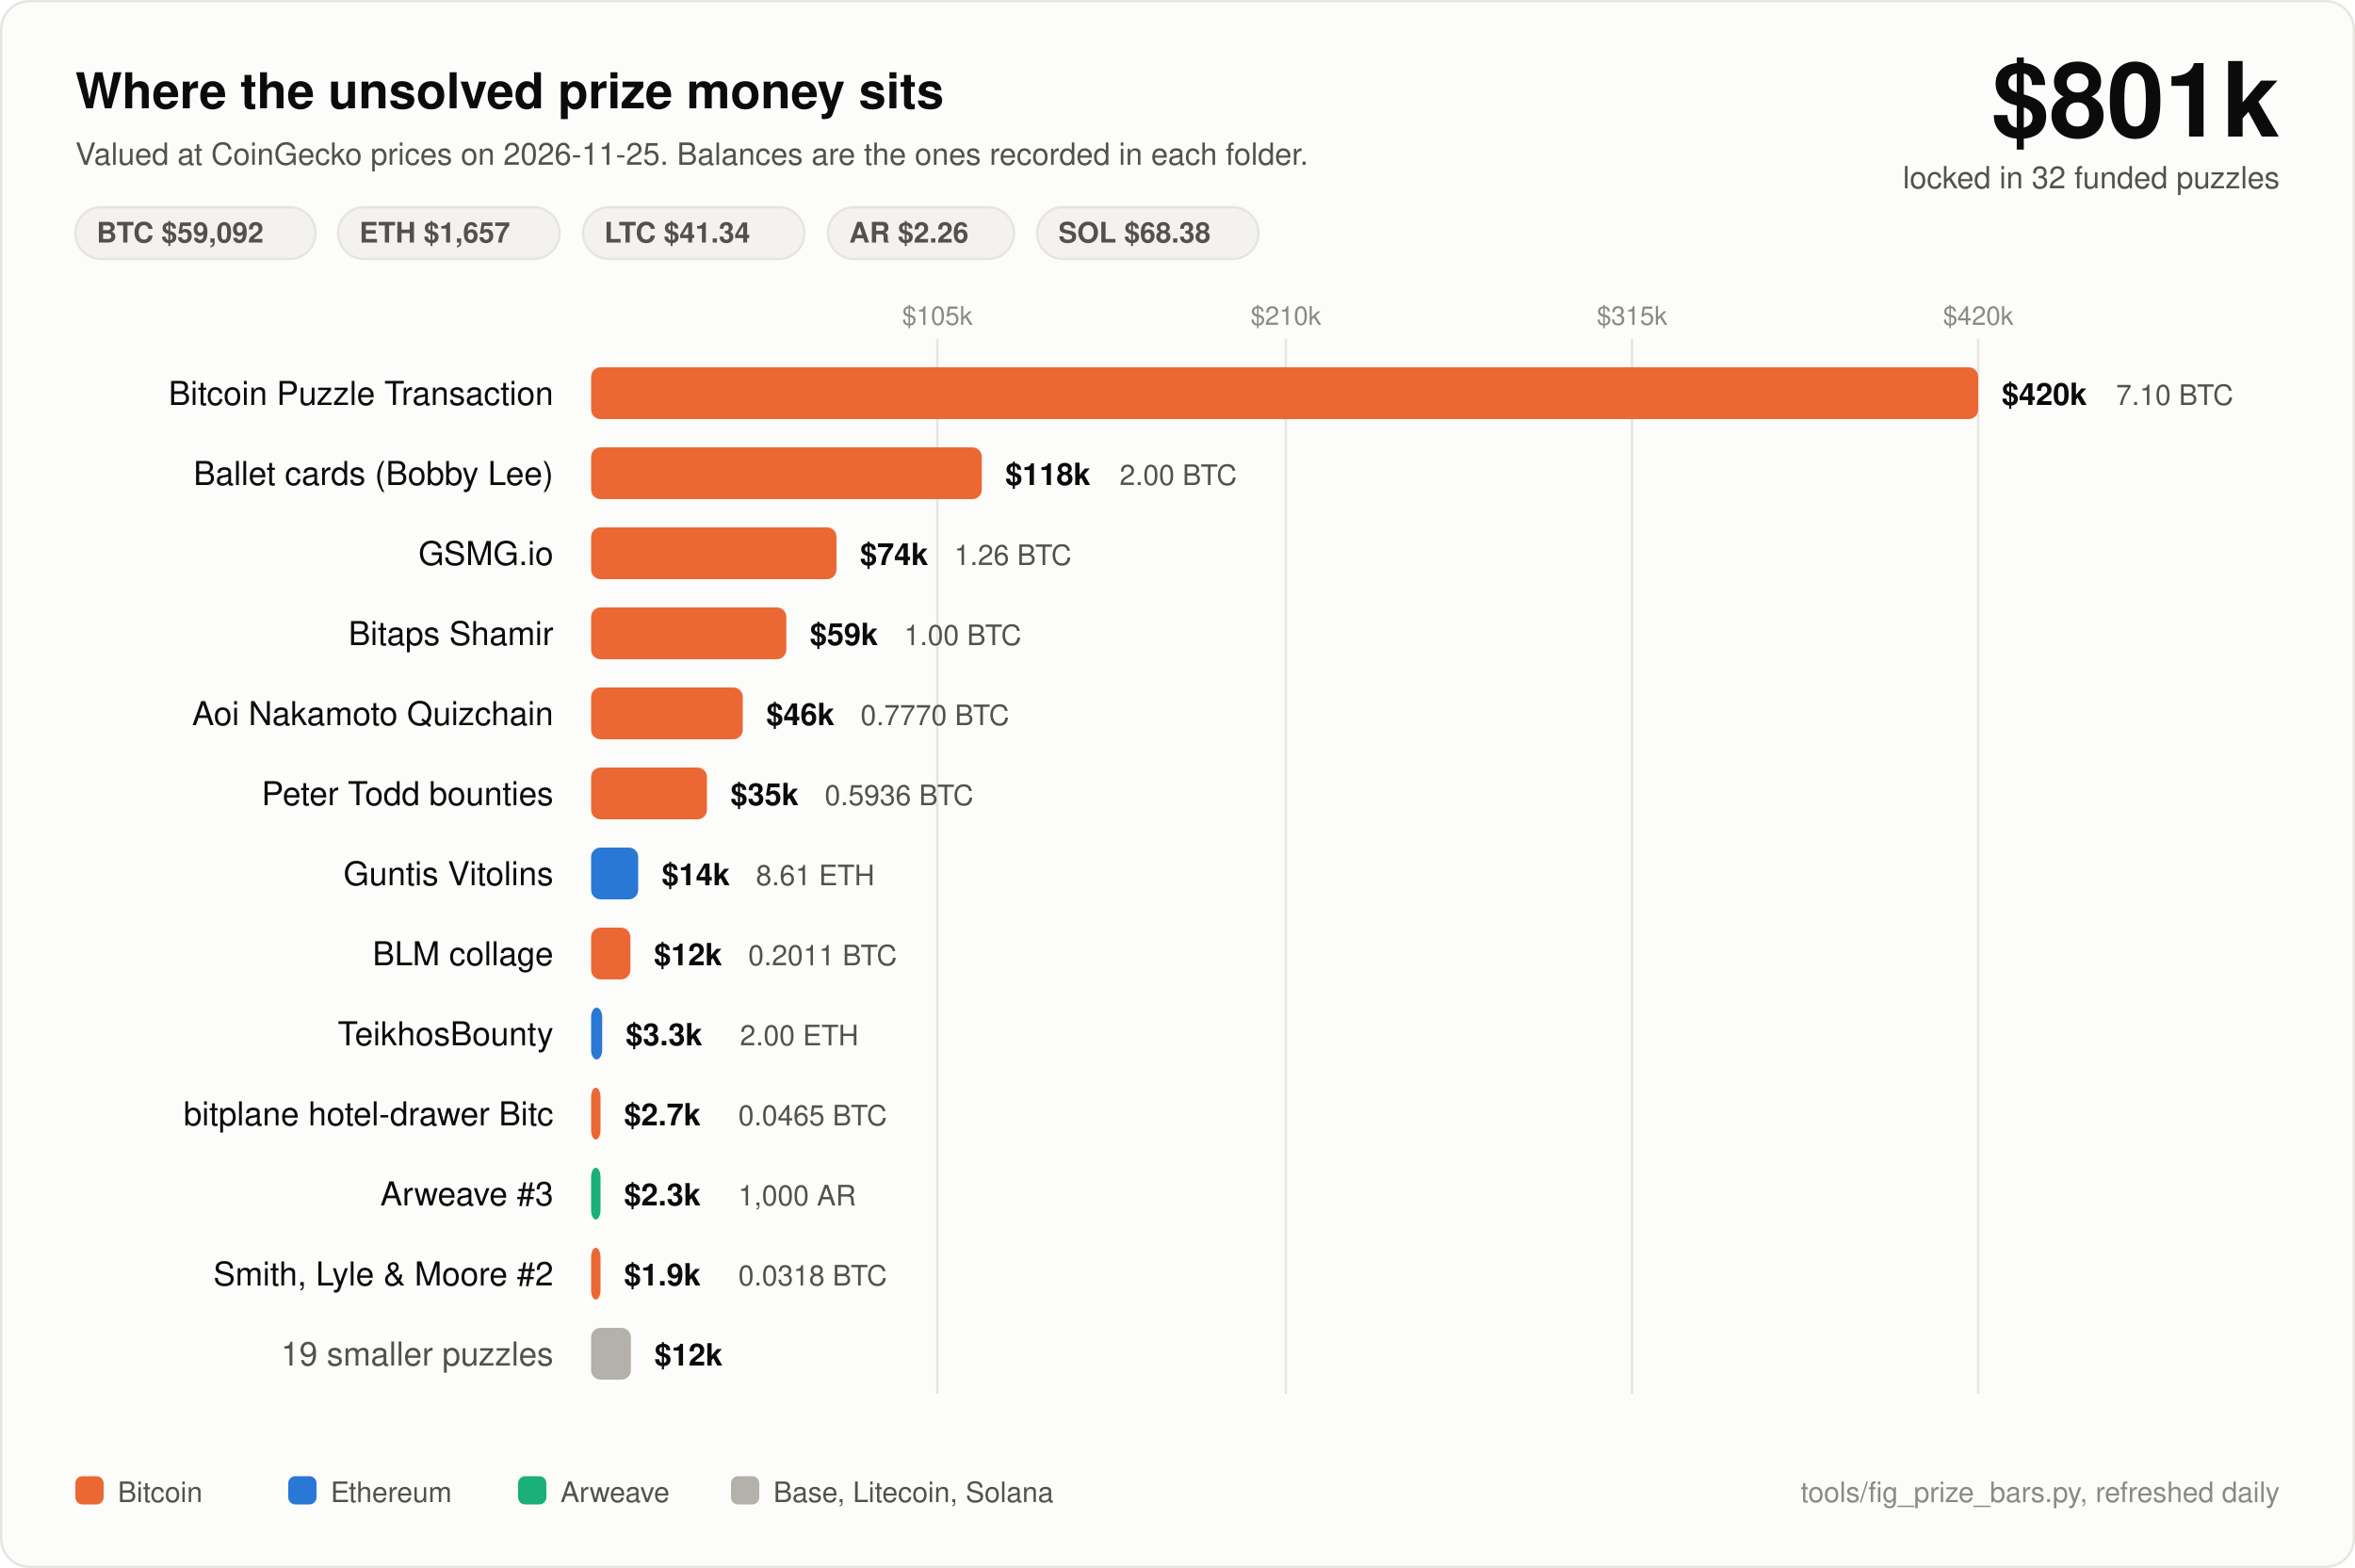
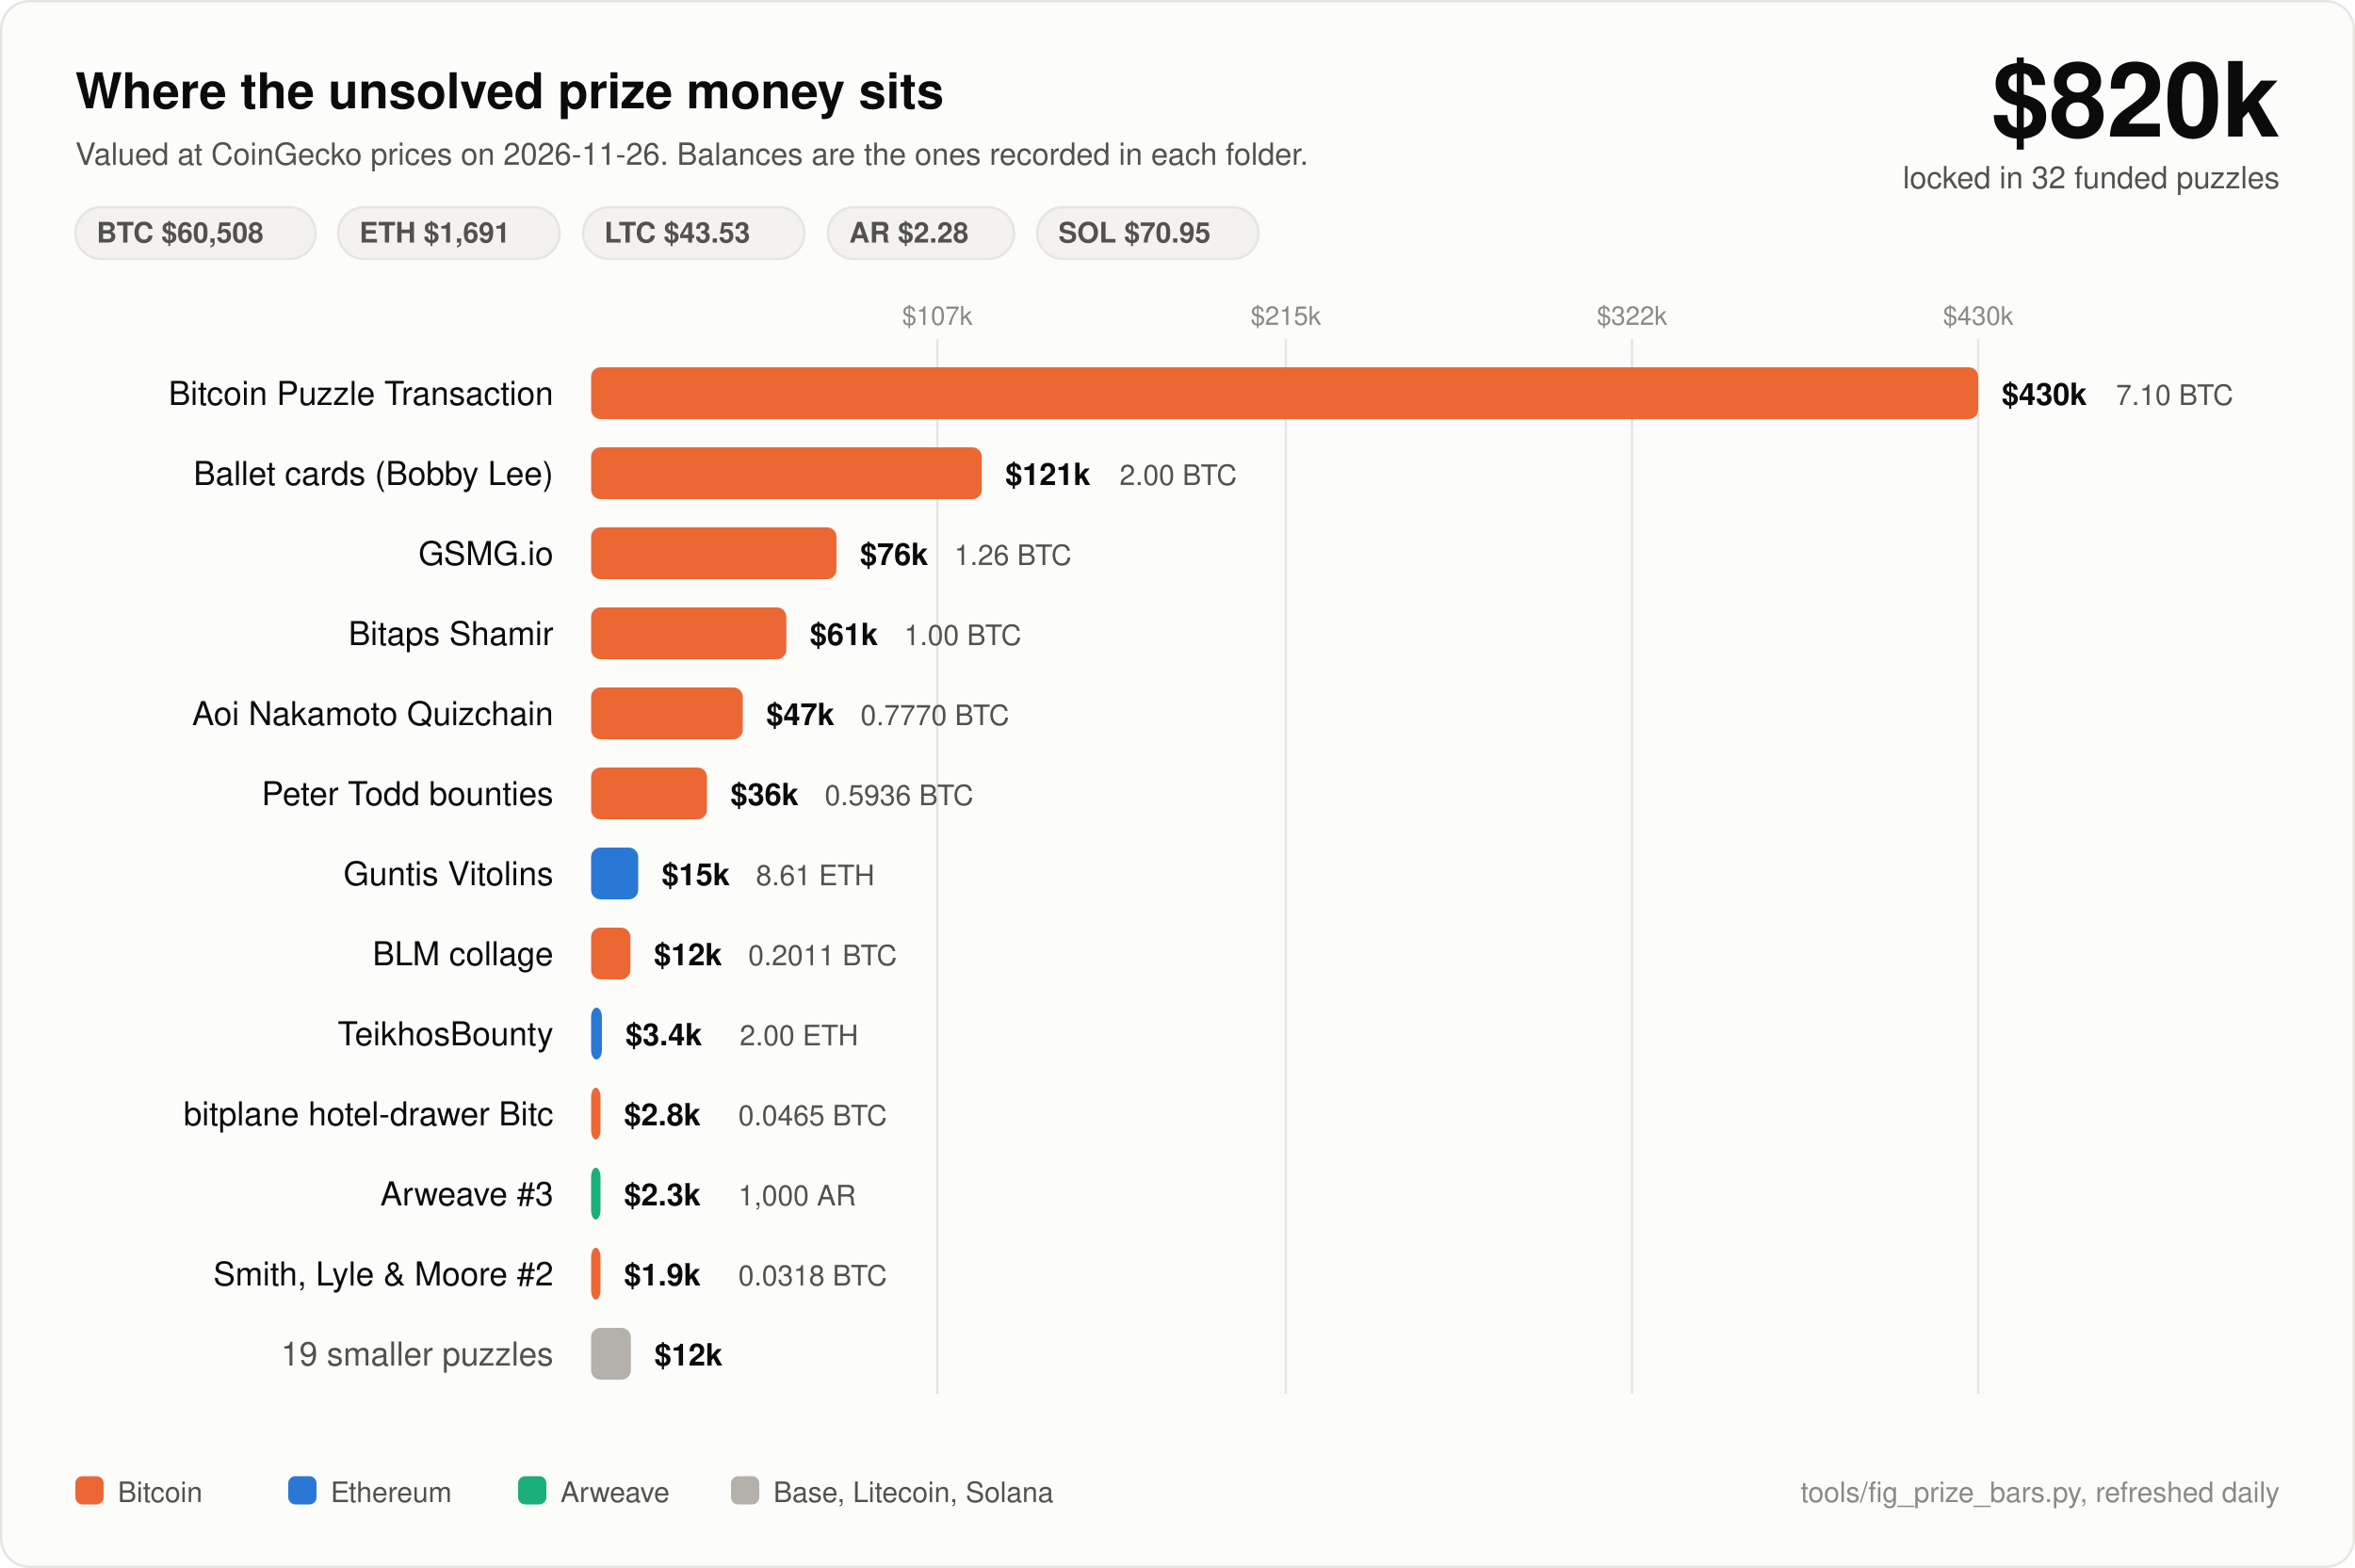
<svg xmlns="http://www.w3.org/2000/svg" width="1000" height="666" viewBox="0 0 1000 666" font-family="ui-sans-serif, -apple-system, Segoe UI, Helvetica, Arial, sans-serif">
  <rect x="0.5" y="0.5" width="999" height="665" rx="12" fill="#fcfcfb" stroke="#e6e5e0" />
  <text x="32" y="46" fill="#0b0b0b" font-size="21" font-weight="700">Where the unsolved prize money sits</text>
-   <text x="32" y="70" fill="#52514e" font-size="13">Valued at CoinGecko prices on 2026-11-25. Balances are the ones recorded in each folder.</text>
-   <text x="968" y="58" fill="#0b0b0b" font-size="44" font-weight="700" text-anchor="end">$801k</text>
+   <text x="32" y="70" fill="#52514e" font-size="13">Valued at CoinGecko prices on 2026-11-26. Balances are the ones recorded in each folder.</text>
+   <text x="968" y="58" fill="#0b0b0b" font-size="44" font-weight="700" text-anchor="end">$820k</text>
  <text x="968" y="80" fill="#52514e" font-size="13" text-anchor="end">locked in 32 funded puzzles</text>
  <rect x="32" y="88" width="102" height="22" rx="11" fill="#f3f2ee" stroke="#e6e5e0" />
-   <text x="41" y="103" fill="#52514e" font-size="12" font-weight="600">BTC $59,092</text>
+   <text x="41" y="103" fill="#52514e" font-size="12" font-weight="600">BTC $60,508</text>
  <rect x="143.6" y="88" width="94" height="22" rx="11" fill="#f3f2ee" stroke="#e6e5e0" />
-   <text x="152.6" y="103" fill="#52514e" font-size="12" font-weight="600">ETH $1,657</text>
+   <text x="152.6" y="103" fill="#52514e" font-size="12" font-weight="600">ETH $1,691</text>
  <rect x="247.6" y="88" width="94" height="22" rx="11" fill="#f3f2ee" stroke="#e6e5e0" />
-   <text x="256.6" y="103" fill="#52514e" font-size="12" font-weight="600">LTC $41.34</text>
+   <text x="256.6" y="103" fill="#52514e" font-size="12" font-weight="600">LTC $43.53</text>
  <rect x="351.6" y="88" width="79" height="22" rx="11" fill="#f3f2ee" stroke="#e6e5e0" />
-   <text x="360.6" y="103" fill="#52514e" font-size="12" font-weight="600">AR $2.26</text>
+   <text x="360.6" y="103" fill="#52514e" font-size="12" font-weight="600">AR $2.28</text>
  <rect x="440.4" y="88" width="94" height="22" rx="11" fill="#f3f2ee" stroke="#e6e5e0" />
-   <text x="449.4" y="103" fill="#52514e" font-size="12" font-weight="600">SOL $68.38</text>
+   <text x="449.4" y="103" fill="#52514e" font-size="12" font-weight="600">SOL $70.95</text>
  <line x1="398" y1="144" x2="398" y2="592" stroke="#e6e5e0" stroke-width="1" />
-   <text x="398" y="138" fill="#8a8985" font-size="11" text-anchor="middle">$105k</text>
+   <text x="398" y="138" fill="#8a8985" font-size="11" text-anchor="middle">$107k</text>
  <line x1="546" y1="144" x2="546" y2="592" stroke="#e6e5e0" stroke-width="1" />
-   <text x="546" y="138" fill="#8a8985" font-size="11" text-anchor="middle">$210k</text>
+   <text x="546" y="138" fill="#8a8985" font-size="11" text-anchor="middle">$215k</text>
  <line x1="693" y1="144" x2="693" y2="592" stroke="#e6e5e0" stroke-width="1" />
-   <text x="693" y="138" fill="#8a8985" font-size="11" text-anchor="middle">$315k</text>
+   <text x="693" y="138" fill="#8a8985" font-size="11" text-anchor="middle">$322k</text>
  <line x1="840" y1="144" x2="840" y2="592" stroke="#e6e5e0" stroke-width="1" />
-   <text x="840" y="138" fill="#8a8985" font-size="11" text-anchor="middle">$420k</text>
+   <text x="840" y="138" fill="#8a8985" font-size="11" text-anchor="middle">$430k</text>
  <text x="235" y="172" fill="#0b0b0b" font-size="14" text-anchor="end">Bitcoin Puzzle Transaction</text>
  <rect x="251" y="156" width="589.0" height="22" rx="4" fill="#eb6834" />
-   <text x="850.0" y="172" fill="#0b0b0b" font-size="13" font-weight="600">$420k</text>
+   <text x="850.0" y="172" fill="#0b0b0b" font-size="13" font-weight="600">$430k</text>
  <text x="898.5" y="172" fill="#52514e" font-size="12">7.10 BTC</text>
  <text x="235" y="206" fill="#0b0b0b" font-size="14" text-anchor="end">Ballet cards (Bobby Lee)</text>
  <rect x="251" y="190" width="165.9" height="22" rx="4" fill="#eb6834" />
-   <text x="426.9" y="206" fill="#0b0b0b" font-size="13" font-weight="600">$118k</text>
+   <text x="426.9" y="206" fill="#0b0b0b" font-size="13" font-weight="600">$121k</text>
  <text x="475.4" y="206" fill="#52514e" font-size="12">2.00 BTC</text>
  <text x="235" y="240" fill="#0b0b0b" font-size="14" text-anchor="end">GSMG.io</text>
  <rect x="251" y="224" width="104.2" height="22" rx="4" fill="#eb6834" />
-   <text x="365.2" y="240" fill="#0b0b0b" font-size="13" font-weight="600">$74k</text>
+   <text x="365.2" y="240" fill="#0b0b0b" font-size="13" font-weight="600">$76k</text>
  <text x="405.2" y="240" fill="#52514e" font-size="12">1.26 BTC</text>
  <text x="235" y="274" fill="#0b0b0b" font-size="14" text-anchor="end">Bitaps Shamir</text>
  <rect x="251" y="258" width="82.9" height="22" rx="4" fill="#eb6834" />
-   <text x="343.9" y="274" fill="#0b0b0b" font-size="13" font-weight="600">$59k</text>
+   <text x="343.9" y="274" fill="#0b0b0b" font-size="13" font-weight="600">$61k</text>
  <text x="383.9" y="274" fill="#52514e" font-size="12">1.00 BTC</text>
  <text x="235" y="308" fill="#0b0b0b" font-size="14" text-anchor="end">Aoi Nakamoto Quizchain</text>
  <rect x="251" y="292" width="64.4" height="22" rx="4" fill="#eb6834" />
-   <text x="325.4" y="308" fill="#0b0b0b" font-size="13" font-weight="600">$46k</text>
+   <text x="325.4" y="308" fill="#0b0b0b" font-size="13" font-weight="600">$47k</text>
  <text x="365.4" y="308" fill="#52514e" font-size="12">0.7770 BTC</text>
  <text x="235" y="342" fill="#0b0b0b" font-size="14" text-anchor="end">Peter Todd bounties</text>
  <rect x="251" y="326" width="49.2" height="22" rx="4" fill="#eb6834" />
-   <text x="310.2" y="342" fill="#0b0b0b" font-size="13" font-weight="600">$35k</text>
+   <text x="310.2" y="342" fill="#0b0b0b" font-size="13" font-weight="600">$36k</text>
  <text x="350.2" y="342" fill="#52514e" font-size="12">0.5936 BTC</text>
  <text x="235" y="376" fill="#0b0b0b" font-size="14" text-anchor="end">Guntis Vitolins</text>
  <rect x="251" y="360" width="20.0" height="22" rx="4" fill="#2a78d6" />
-   <text x="281.0" y="376" fill="#0b0b0b" font-size="13" font-weight="600">$14k</text>
+   <text x="281.0" y="376" fill="#0b0b0b" font-size="13" font-weight="600">$15k</text>
  <text x="321.0" y="376" fill="#52514e" font-size="12">8.61 ETH</text>
  <text x="235" y="410" fill="#0b0b0b" font-size="14" text-anchor="end">BLM collage</text>
  <rect x="251" y="394" width="16.7" height="22" rx="4" fill="#eb6834" />
  <text x="277.7" y="410" fill="#0b0b0b" font-size="13" font-weight="600">$12k</text>
  <text x="317.7" y="410" fill="#52514e" font-size="12">0.2011 BTC</text>
  <text x="235" y="444" fill="#0b0b0b" font-size="14" text-anchor="end">TeikhosBounty</text>
-   <rect x="251" y="428" width="4.7" height="22" rx="4" fill="#2a78d6" />
-   <text x="265.7" y="444" fill="#0b0b0b" font-size="13" font-weight="600">$3.3k</text>
-   <text x="314.2" y="444" fill="#52514e" font-size="12">2.00 ETH</text>
+   <rect x="251" y="428" width="4.6" height="22" rx="4" fill="#2a78d6" />
+   <text x="265.6" y="444" fill="#0b0b0b" font-size="13" font-weight="600">$3.4k</text>
+   <text x="314.1" y="444" fill="#52514e" font-size="12">2.00 ETH</text>
  <text x="235" y="478" fill="#0b0b0b" font-size="14" text-anchor="end">bitplane hotel-drawer Bitc</text>
  <rect x="251" y="462" width="4.0" height="22" rx="4" fill="#eb6834" />
-   <text x="265.0" y="478" fill="#0b0b0b" font-size="13" font-weight="600">$2.7k</text>
+   <text x="265.0" y="478" fill="#0b0b0b" font-size="13" font-weight="600">$2.8k</text>
  <text x="313.5" y="478" fill="#52514e" font-size="12">0.0465 BTC</text>
  <text x="235" y="512" fill="#0b0b0b" font-size="14" text-anchor="end">Arweave #3</text>
  <rect x="251" y="496" width="4.0" height="22" rx="4" fill="#1baf7a" />
  <text x="265.0" y="512" fill="#0b0b0b" font-size="13" font-weight="600">$2.3k</text>
  <text x="313.5" y="512" fill="#52514e" font-size="12">1,000 AR</text>
  <text x="235" y="546" fill="#0b0b0b" font-size="14" text-anchor="end">Smith, Lyle &amp; Moore #2</text>
  <rect x="251" y="530" width="4.0" height="22" rx="4" fill="#eb6834" />
  <text x="265.0" y="546" fill="#0b0b0b" font-size="13" font-weight="600">$1.9k</text>
  <text x="313.5" y="546" fill="#52514e" font-size="12">0.0318 BTC</text>
  <text x="235" y="580" fill="#52514e" font-size="14" text-anchor="end">19 smaller puzzles</text>
  <rect x="251" y="564" width="16.9" height="22" rx="4" fill="#b3b1aa" />
  <text x="277.9" y="580" fill="#0b0b0b" font-size="13" font-weight="600">$12k</text>
  <rect x="32" y="627" width="12" height="12" rx="3" fill="#eb6834" />
  <text x="50" y="638" fill="#52514e" font-size="12">Bitcoin</text>
  <rect x="122.4" y="627" width="12" height="12" rx="3" fill="#2a78d6" />
  <text x="140.4" y="638" fill="#52514e" font-size="12">Ethereum</text>
  <rect x="220.0" y="627" width="12" height="12" rx="3" fill="#1baf7a" />
  <text x="238.0" y="638" fill="#52514e" font-size="12">Arweave</text>
  <rect x="310.4" y="627" width="12" height="12" rx="3" fill="#b3b1aa" />
  <text x="328.4" y="638" fill="#52514e" font-size="12">Base, Litecoin, Solana</text>
  <text x="968" y="638" fill="#8a8985" font-size="12" text-anchor="end">tools/fig_prize_bars.py, refreshed daily</text>
</svg>
